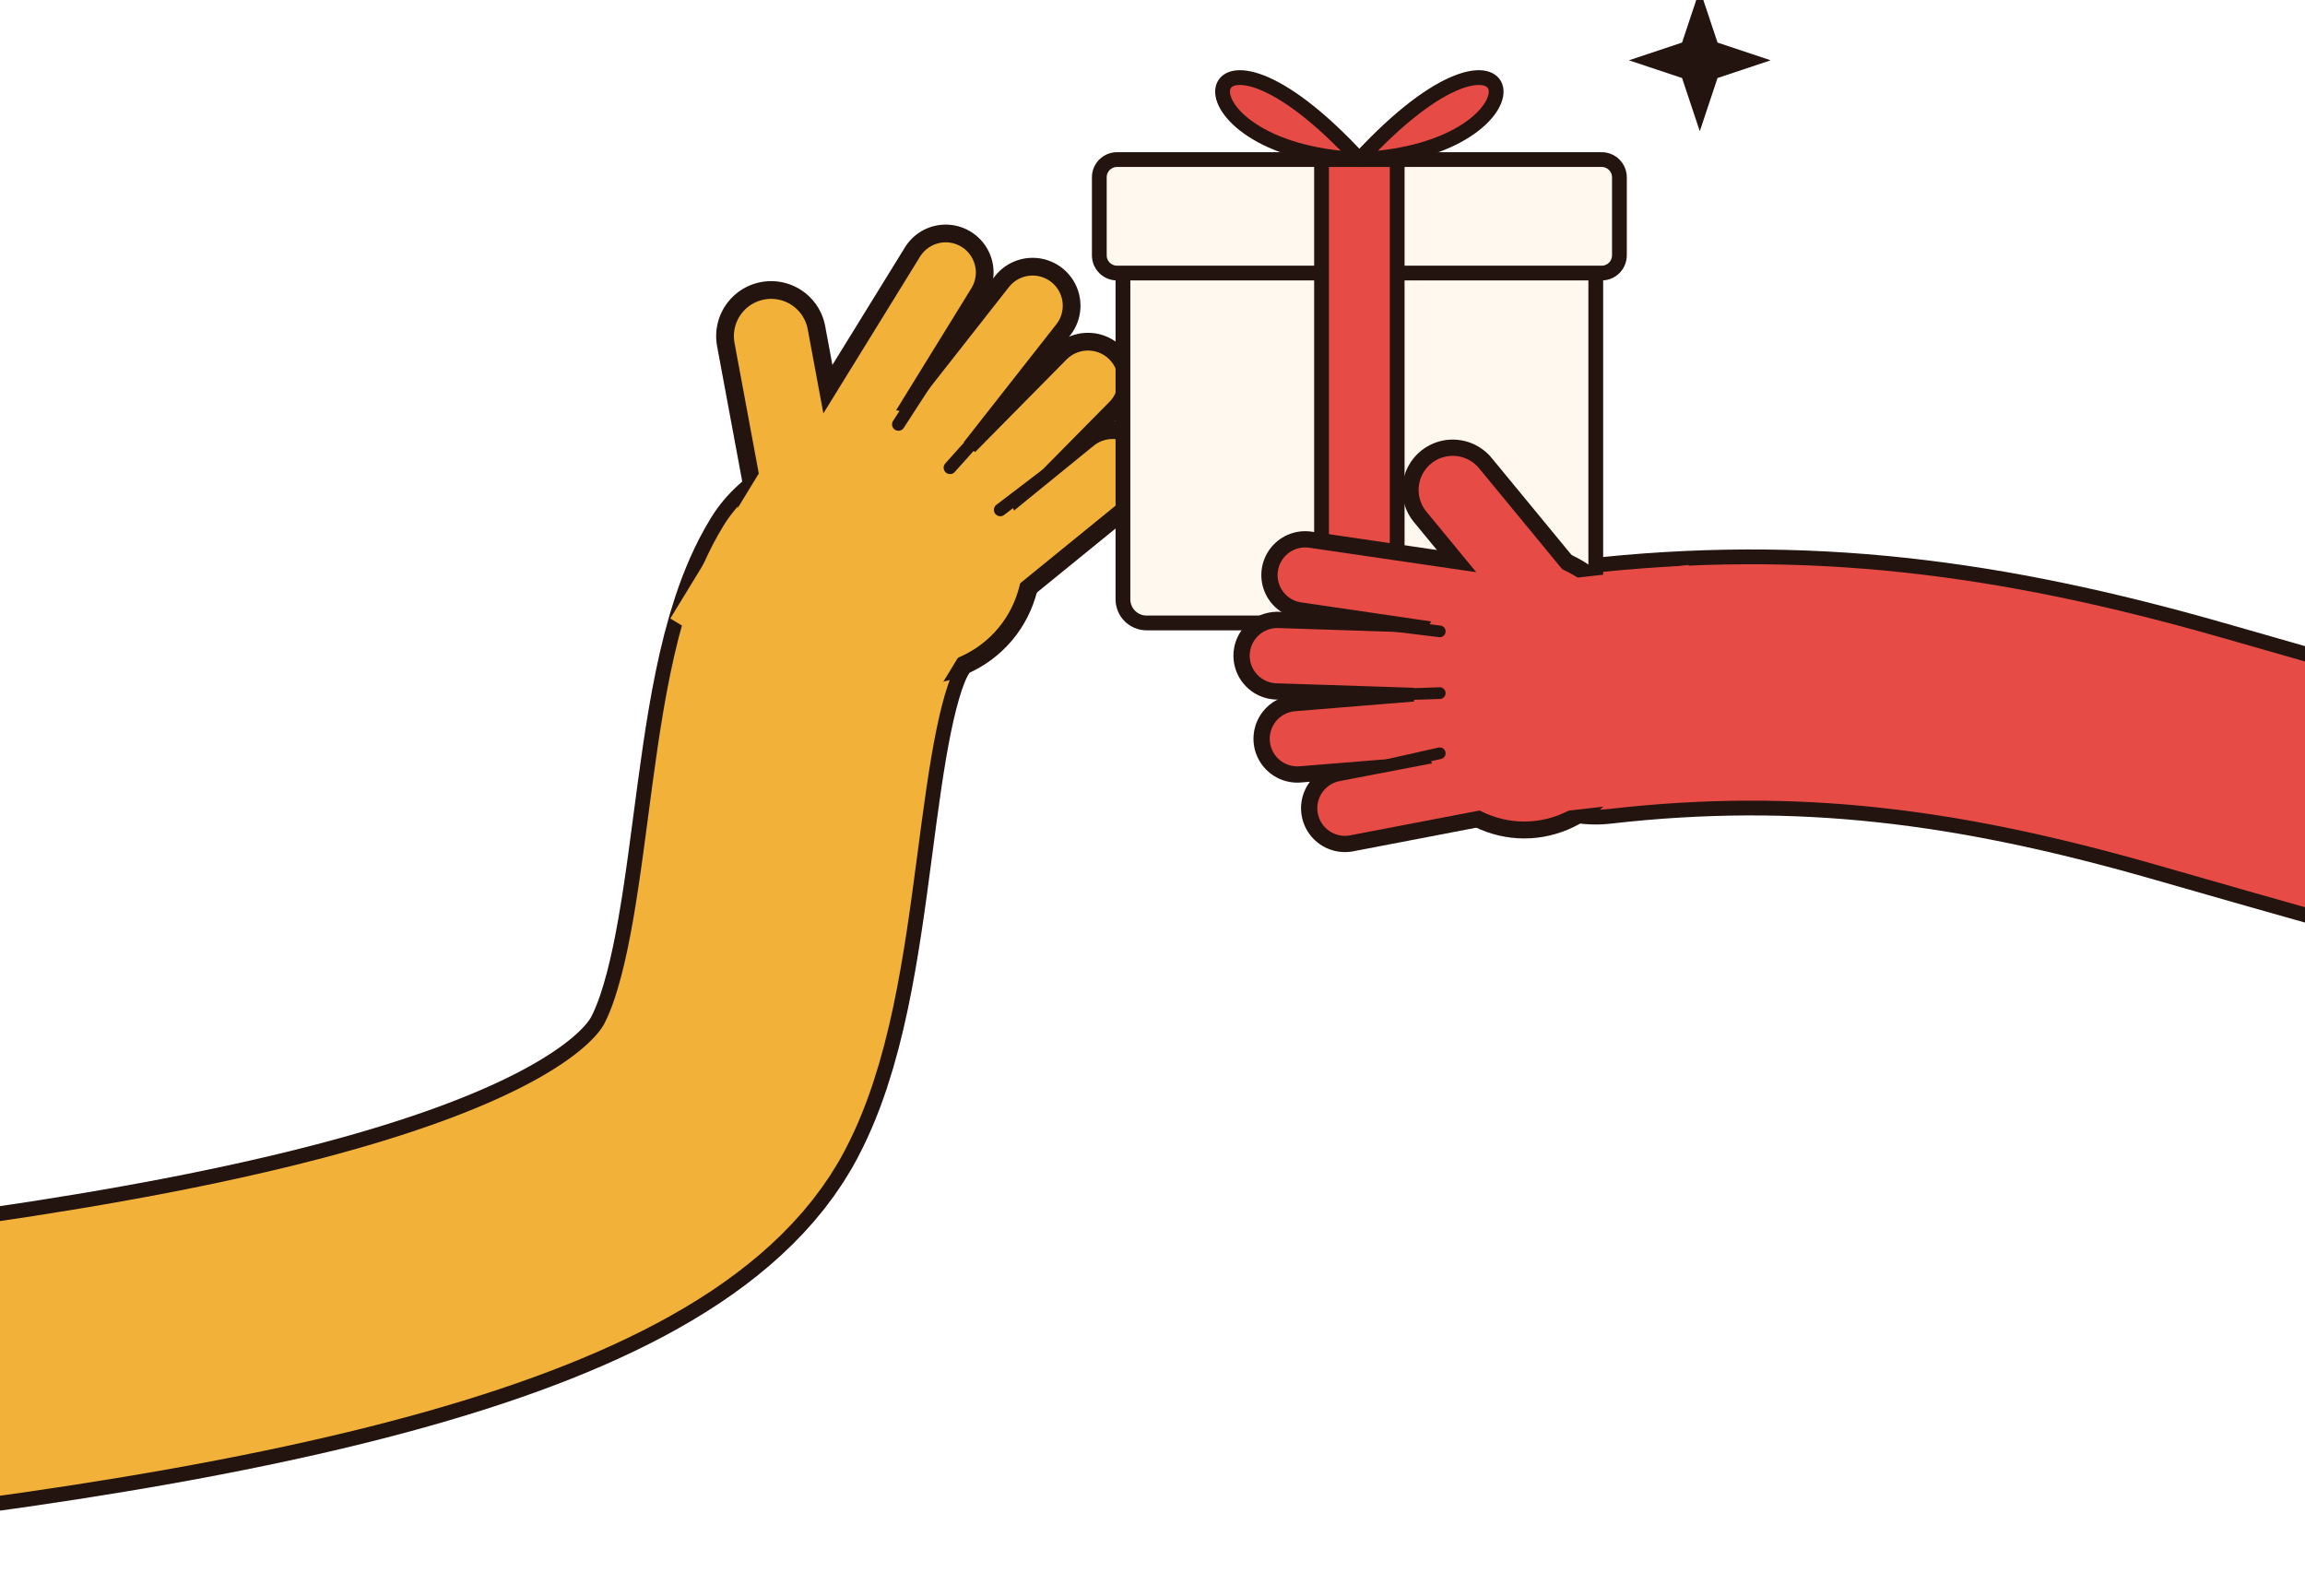
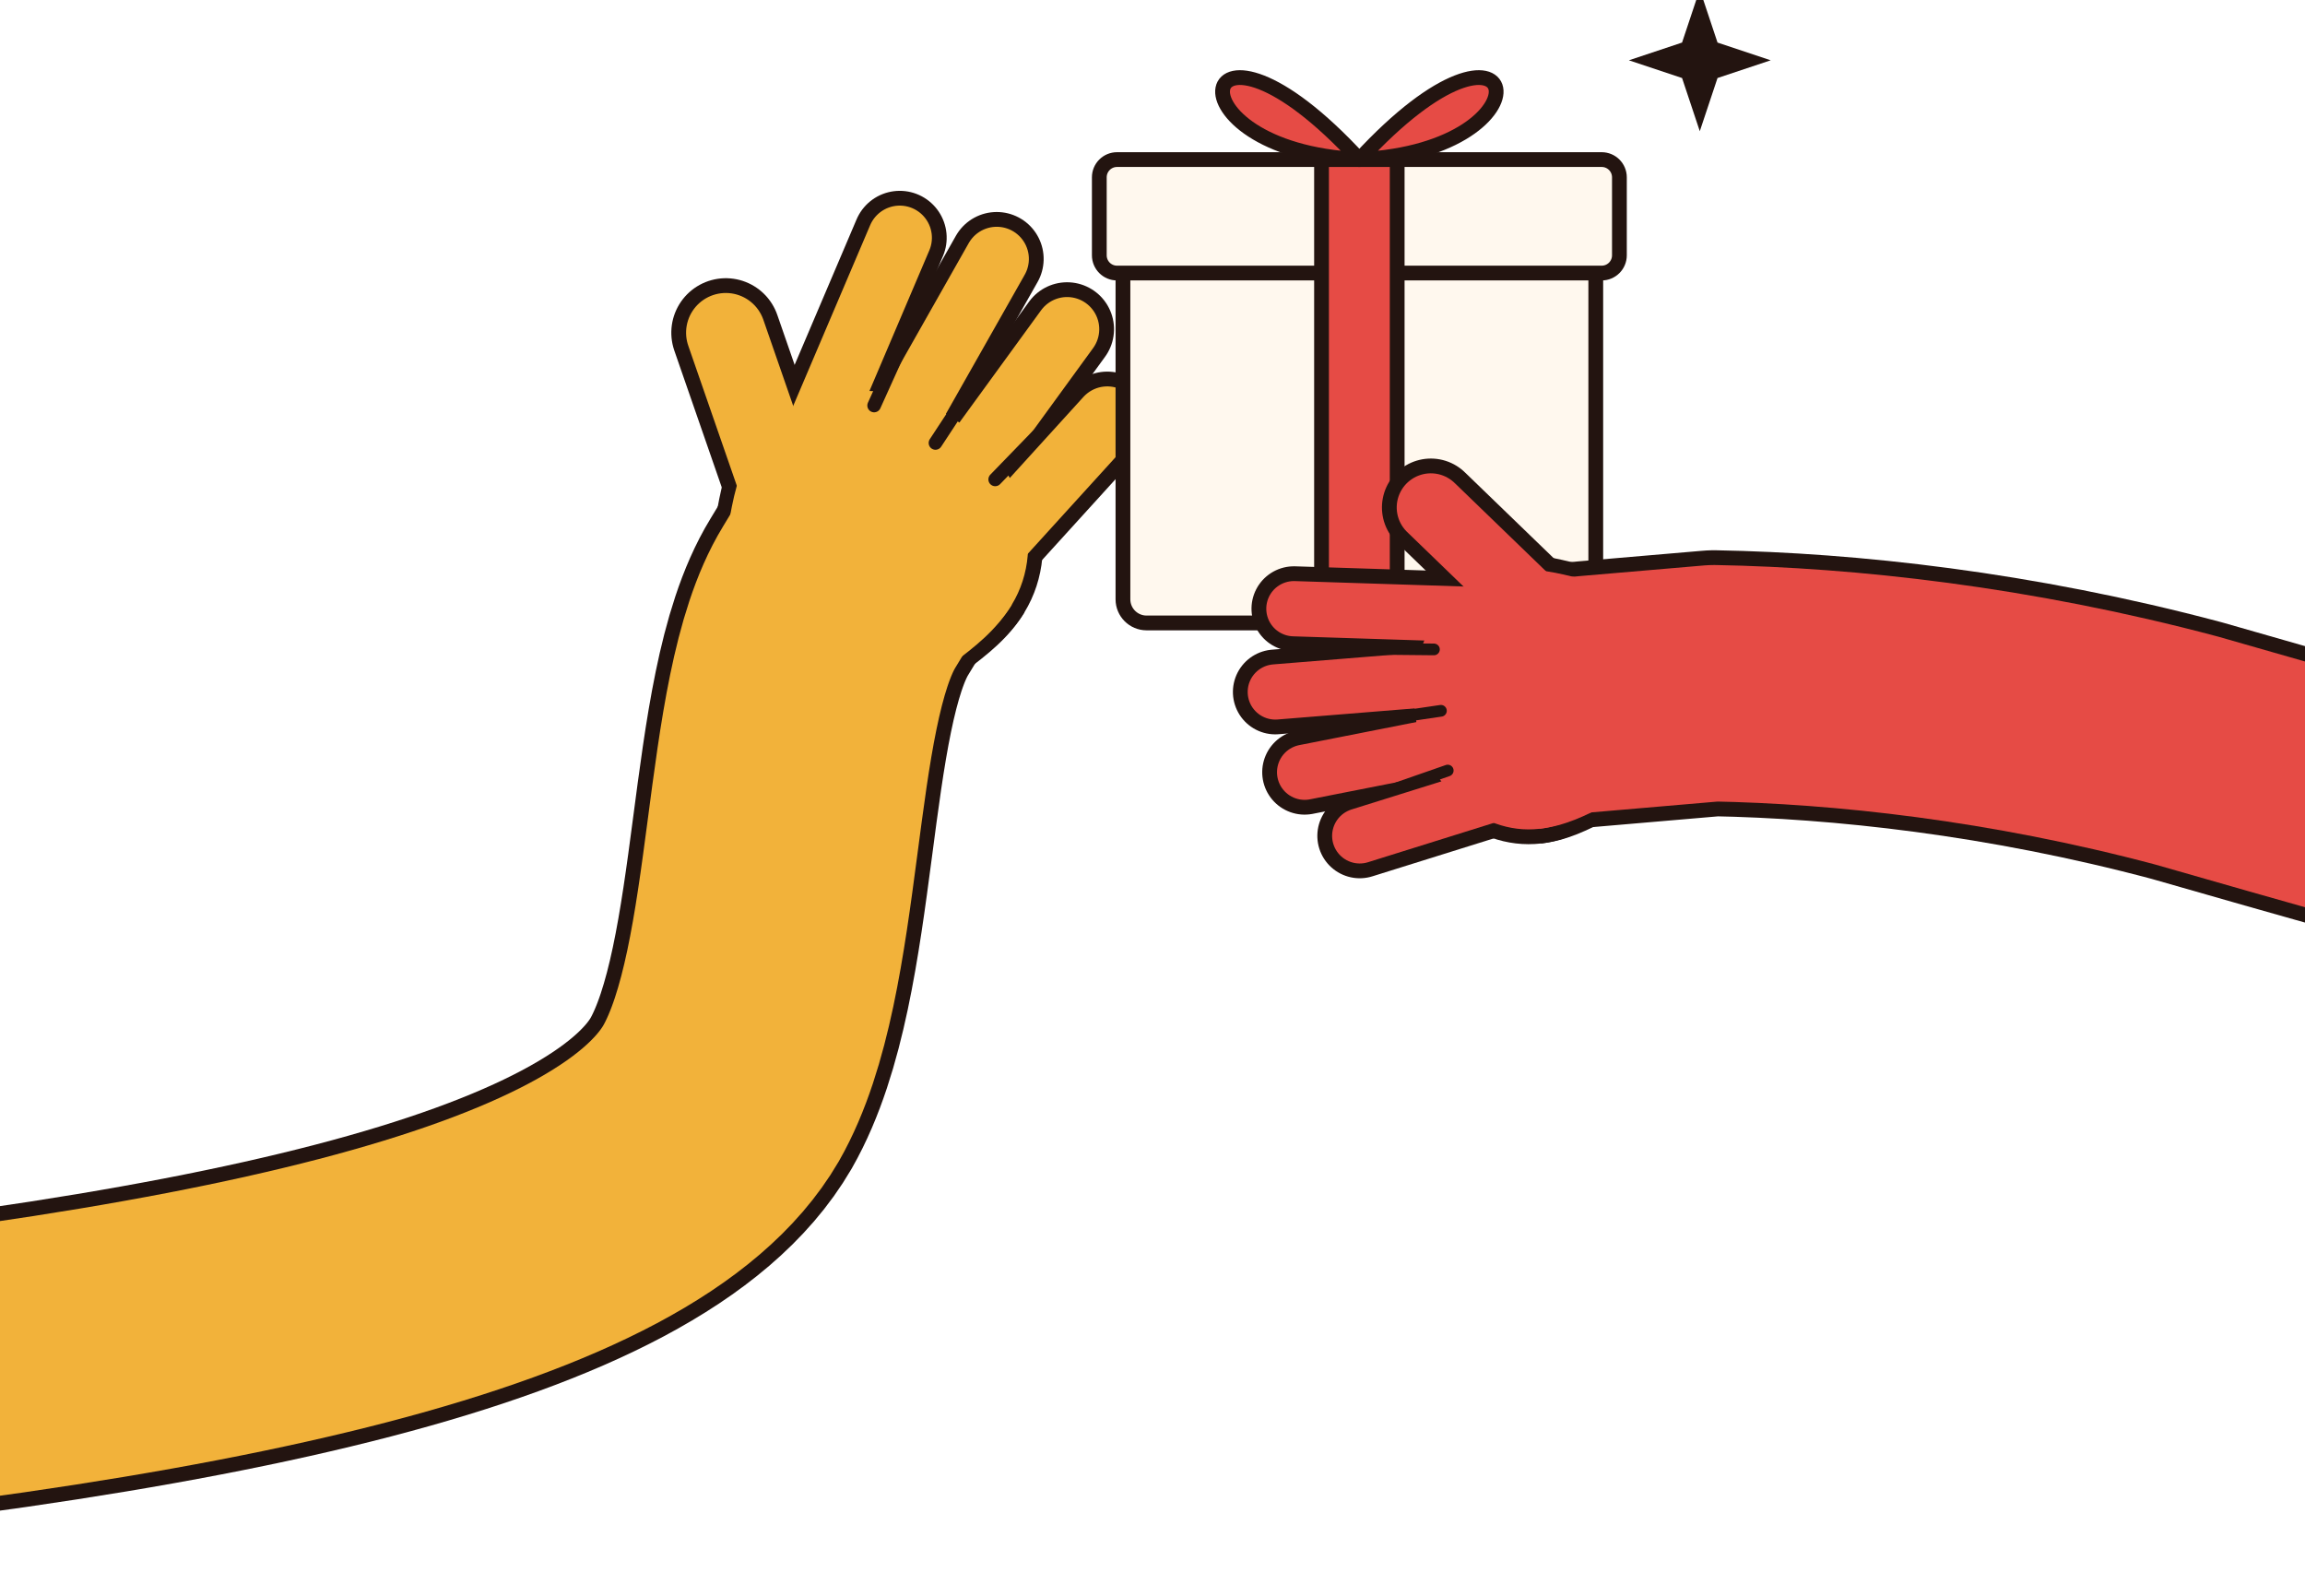
<svg xmlns="http://www.w3.org/2000/svg" viewBox="250 95 390 270" role="img" aria-label="One arm hands a wrapped gift to another">
-   <path d="M -300 345 C 100 345, 340 335, 372 280 C 384 259, 381 214, 392 196" fill="none" stroke="#231410" stroke-width="51" stroke-linecap="round" stroke-linejoin="round" />
-   <path d="M -300 345 C 100 345, 340 335, 372 280 C 384 259, 381 214, 392 196" fill="none" stroke="#F2B23A" stroke-width="46" stroke-linecap="round" stroke-linejoin="round" />
-   <g transform="translate(392 196) rotate(-50) scale(1.2 1.2)">
-     <ellipse cx="11" cy="0" rx="19.6" ry="22.6" fill="#231410" />
-     <line x1="8" y1="-14" x2="22" y2="-31" stroke="#231410" stroke-width="15.5" stroke-linecap="round" />
-     <line x1="18" y1="-14" x2="44.692" y2="-17.911" stroke="#231410" stroke-width="13.5" stroke-linecap="round" />
-     <line x1="18" y1="-4.5" x2="48.982" y2="-5.512" stroke="#231410" stroke-width="13.5" stroke-linecap="round" />
-     <line x1="18" y1="5" x2="45.901" y2="7.266" stroke="#231410" stroke-width="13.5" stroke-linecap="round" />
-     <line x1="18" y1="14" x2="38.585" y2="17.95" stroke="#231410" stroke-width="13.5" stroke-linecap="round" />
-     <ellipse cx="11" cy="0" rx="17" ry="20" fill="#F2B23A" />
-     <line x1="8" y1="-14" x2="22" y2="-31" stroke="#F2B23A" stroke-width="10.5" stroke-linecap="round" />
-     <line x1="18" y1="-14" x2="44.692" y2="-17.911" stroke="#F2B23A" stroke-width="8.5" stroke-linecap="round" />
-     <line x1="18" y1="-4.5" x2="48.982" y2="-5.512" stroke="#F2B23A" stroke-width="8.5" stroke-linecap="round" />
-     <line x1="18" y1="5" x2="45.901" y2="7.266" stroke="#F2B23A" stroke-width="8.5" stroke-linecap="round" />
-     <line x1="18" y1="14" x2="38.585" y2="17.95" stroke="#F2B23A" stroke-width="8.5" stroke-linecap="round" />
-     <line x1="24" y1="-9.25" x2="37.917" y2="-10.975" stroke="#231410" stroke-width="1.8" stroke-linecap="round" />
-     <line x1="24" y1="0.25" x2="38.993" y2="0.747" stroke="#231410" stroke-width="1.8" stroke-linecap="round" />
-     <line x1="24" y1="9.5" x2="31.868" y2="11.274" stroke="#231410" stroke-width="1.8" stroke-linecap="round" />
+   <path d="M -300 345 C 100 345, 340 335, 372 280 C 384 259, 381 214, 392 196 L 397.7 186.6" fill="none" stroke-linecap="round" stroke-linejoin="round" stroke="#231410" stroke-width="51" />
+   <g>
+     <g transform="translate(392 196) rotate(-58.6) scale(1.28 1.28)">
+       <path d="M -12 -15.922 C -2 -16.922, 3 -21.953, 11 -21.953 L 11 21.953 C 3 21.953, -2 16.922, -12 15.922 Z" fill="#231410" />
+       <ellipse cx="11" cy="0" rx="18.953" ry="21.953" fill="#231410" />
+       <line x1="8" y1="-14" x2="22" y2="-31" stroke="#231410" stroke-width="14.406" stroke-linecap="round" />
+       <line x1="18" y1="-14" x2="44.692" y2="-17.911" stroke="#231410" stroke-width="12.406" stroke-linecap="round" />
+       <line x1="18" y1="-4.5" x2="48.982" y2="-5.512" stroke="#231410" stroke-width="12.406" stroke-linecap="round" />
+       <line x1="18" y1="5" x2="45.901" y2="7.266" stroke="#231410" stroke-width="12.406" stroke-linecap="round" />
+       <line x1="18" y1="14" x2="38.585" y2="17.95" stroke="#231410" stroke-width="12.406" stroke-linecap="round" />
+     </g>
  </g>
-   <line x1="382.622" y1="211.364" x2="398.252" y2="185.757" stroke="#F2B23A" stroke-width="45" stroke-linecap="butt" />
-   <path d="M 1000 290 C 860 290, 700 245, 620 222 C 585 212, 555 208, 520 212" fill="none" stroke="#231410" stroke-width="45" stroke-linecap="round" stroke-linejoin="round" />
-   <path d="M 1000 290 C 860 290, 700 245, 620 222 C 585 212, 555 208, 520 212" fill="none" stroke="#E64B45" stroke-width="40" stroke-linecap="round" stroke-linejoin="round" />
-   <g transform="translate(480 154)">
-     <rect x="-40" y="-17.6" width="80" height="64" rx="4" fill="#FFF8EE" stroke="#231410" stroke-width="2.5" />
-     <rect x="-44" y="-32" width="88" height="19.2" rx="3" fill="#FFF8EE" stroke="#231410" stroke-width="2.5" />
-     <rect x="-6.4" y="-32" width="12.8" height="78.4" fill="#E64B45" stroke="#231410" stroke-width="2.5" />
-     <path d="M0 -32 C -28 -62.4, -33.6 -33.6, 0 -32                C 33.6 -33.6, 28 -62.4, 0 -32" fill="#E64B45" stroke="#231410" stroke-width="2.5" stroke-linejoin="round" />
-     <path d="M57.6 -60.8 l3 9 9 3 -9 3 -3 9 -3 -9 -9 -3 9 -3z" fill="#231410" />
+   <path d="M -300 345 C 100 345, 340 335, 372 280 C 384 259, 381 214, 392 196 L 397.7 186.6" fill="none" stroke-linecap="round" stroke-linejoin="round" stroke="#F2B23A" stroke-width="46" />
+   <g>
+     <g transform="translate(392 196) rotate(-58.6) scale(1.28 1.28)">
+       <path d="M -12 -13.969 C -2 -14.969, 3 -20, 11 -20 L 11 20 C 3 20, -2 14.969, -12 13.969 Z" fill="#F2B23A" />
+       <ellipse cx="11" cy="0" rx="17" ry="20" fill="#F2B23A" />
+       <line x1="8" y1="-14" x2="22" y2="-31" stroke="#F2B23A" stroke-width="10.5" stroke-linecap="round" />
+       <line x1="18" y1="-14" x2="44.692" y2="-17.911" stroke="#F2B23A" stroke-width="8.5" stroke-linecap="round" />
+       <line x1="18" y1="-4.5" x2="48.982" y2="-5.512" stroke="#F2B23A" stroke-width="8.5" stroke-linecap="round" />
+       <line x1="18" y1="5" x2="45.901" y2="7.266" stroke="#F2B23A" stroke-width="8.5" stroke-linecap="round" />
+       <line x1="18" y1="14" x2="38.585" y2="17.95" stroke="#F2B23A" stroke-width="8.5" stroke-linecap="round" />
+       <line x1="24" y1="-9.25" x2="37.917" y2="-10.975" stroke="#231410" stroke-width="1.8" stroke-linecap="round" />
+       <line x1="24" y1="0.25" x2="38.993" y2="0.747" stroke="#231410" stroke-width="1.8" stroke-linecap="round" />
+       <line x1="24" y1="9.5" x2="31.868" y2="11.274" stroke="#231410" stroke-width="1.8" stroke-linecap="round" />
+     </g>
  </g>
-   <g transform="translate(520 212) rotate(180) scale(1.1 -1.1)">
-     <ellipse cx="11" cy="0" rx="19.6" ry="22.6" fill="#231410" />
-     <line x1="8" y1="-14" x2="22" y2="-31" stroke="#231410" stroke-width="15.5" stroke-linecap="round" />
-     <line x1="18" y1="-14" x2="44.692" y2="-17.911" stroke="#231410" stroke-width="13.5" stroke-linecap="round" />
-     <line x1="18" y1="-4.5" x2="48.982" y2="-5.512" stroke="#231410" stroke-width="13.5" stroke-linecap="round" />
-     <line x1="18" y1="5" x2="45.901" y2="7.266" stroke="#231410" stroke-width="13.5" stroke-linecap="round" />
-     <line x1="18" y1="14" x2="38.585" y2="17.95" stroke="#231410" stroke-width="13.5" stroke-linecap="round" />
-     <ellipse cx="11" cy="0" rx="17" ry="20" fill="#E64B45" />
-     <line x1="8" y1="-14" x2="22" y2="-31" stroke="#E64B45" stroke-width="10.5" stroke-linecap="round" />
-     <line x1="18" y1="-14" x2="44.692" y2="-17.911" stroke="#E64B45" stroke-width="8.5" stroke-linecap="round" />
-     <line x1="18" y1="-4.5" x2="48.982" y2="-5.512" stroke="#E64B45" stroke-width="8.5" stroke-linecap="round" />
-     <line x1="18" y1="5" x2="45.901" y2="7.266" stroke="#E64B45" stroke-width="8.5" stroke-linecap="round" />
-     <line x1="18" y1="14" x2="38.585" y2="17.95" stroke="#E64B45" stroke-width="8.5" stroke-linecap="round" />
-     <line x1="24" y1="-9.25" x2="37.917" y2="-10.975" stroke="#231410" stroke-width="1.8" stroke-linecap="round" />
-     <line x1="24" y1="0.25" x2="38.993" y2="0.747" stroke="#231410" stroke-width="1.8" stroke-linecap="round" />
-     <line x1="24" y1="9.5" x2="31.868" y2="11.274" stroke="#231410" stroke-width="1.8" stroke-linecap="round" />
+   <g>
+     <g transform="translate(480 154)">
+       <rect x="-40" y="-17.6" width="80" height="64" rx="4" fill="#FFF8EE" stroke="#231410" stroke-width="2.5" />
+       <rect x="-44" y="-32" width="88" height="19.2" rx="3" fill="#FFF8EE" stroke="#231410" stroke-width="2.5" />
+       <rect x="-6.4" y="-32" width="12.8" height="78.4" fill="#E64B45" stroke="#231410" stroke-width="2.5" />
+       <path d="M0 -32 C -28 -62.4, -33.6 -33.6, 0 -32 C 33.6 -33.6, 28 -62.4, 0 -32" fill="#E64B45" stroke-linejoin="round" stroke="#231410" stroke-width="2.5" />
+       <path d="M57.6 -60.8 l3 9 9 3 -9 3 -3 9 -3 -9 -9 -3 9 -3z" fill="#231410" />
+     </g>
  </g>
-   <line x1="537.884" y1="209.962" x2="508.077" y2="213.358" stroke="#E64B45" stroke-width="39" stroke-linecap="butt" />
+   <path d="M 1000 290 C 860 290, 700 245, 620 222 C 590 214, 562 211, 540 210.6 L 512 213" fill="none" stroke-linecap="round" stroke-linejoin="round" stroke="#231410" stroke-width="45" />
+   <g>
+     <g transform="translate(520 212) rotate(173.5) scale(1.1 -1.1)">
+       <path d="M -12 -16.455 C -2 -17.455, 3 -22.273, 11 -22.273 L 11 22.273 C 3 22.273, -2 17.455, -12 16.455 Z" fill="#231410" />
+       <ellipse cx="11" cy="0" rx="19.273" ry="22.273" fill="#231410" />
+       <line x1="8" y1="-14" x2="22" y2="-31" stroke="#231410" stroke-width="15.045" stroke-linecap="round" />
+       <line x1="18" y1="-14" x2="44.692" y2="-17.911" stroke="#231410" stroke-width="13.045" stroke-linecap="round" />
+       <line x1="18" y1="-4.5" x2="48.982" y2="-5.512" stroke="#231410" stroke-width="13.045" stroke-linecap="round" />
+       <line x1="18" y1="5" x2="45.901" y2="7.266" stroke="#231410" stroke-width="13.045" stroke-linecap="round" />
+       <line x1="18" y1="14" x2="38.585" y2="17.95" stroke="#231410" stroke-width="13.045" stroke-linecap="round" />
+     </g>
+   </g>
+   <path d="M 1000 290 C 860 290, 700 245, 620 222 C 590 214, 562 211, 540 210.6 L 512 213" fill="none" stroke-linecap="round" stroke-linejoin="round" stroke="#E64B45" stroke-width="40" />
+   <g>
+     <g transform="translate(520 212) rotate(173.5) scale(1.1 -1.1)">
+       <path d="M -12 -14.182 C -2 -15.182, 3 -20, 11 -20 L 11 20 C 3 20, -2 15.182, -12 14.182 Z" fill="#E64B45" />
+       <ellipse cx="11" cy="0" rx="17" ry="20" fill="#E64B45" />
+       <line x1="8" y1="-14" x2="22" y2="-31" stroke="#E64B45" stroke-width="10.5" stroke-linecap="round" />
+       <line x1="18" y1="-14" x2="44.692" y2="-17.911" stroke="#E64B45" stroke-width="8.5" stroke-linecap="round" />
+       <line x1="18" y1="-4.5" x2="48.982" y2="-5.512" stroke="#E64B45" stroke-width="8.5" stroke-linecap="round" />
+       <line x1="18" y1="5" x2="45.901" y2="7.266" stroke="#E64B45" stroke-width="8.5" stroke-linecap="round" />
+       <line x1="18" y1="14" x2="38.585" y2="17.95" stroke="#E64B45" stroke-width="8.5" stroke-linecap="round" />
+       <line x1="24" y1="-9.25" x2="37.917" y2="-10.975" stroke="#231410" stroke-width="1.8" stroke-linecap="round" />
+       <line x1="24" y1="0.25" x2="38.993" y2="0.747" stroke="#231410" stroke-width="1.8" stroke-linecap="round" />
+       <line x1="24" y1="9.5" x2="31.868" y2="11.274" stroke="#231410" stroke-width="1.8" stroke-linecap="round" />
+     </g>
+   </g>
</svg>
